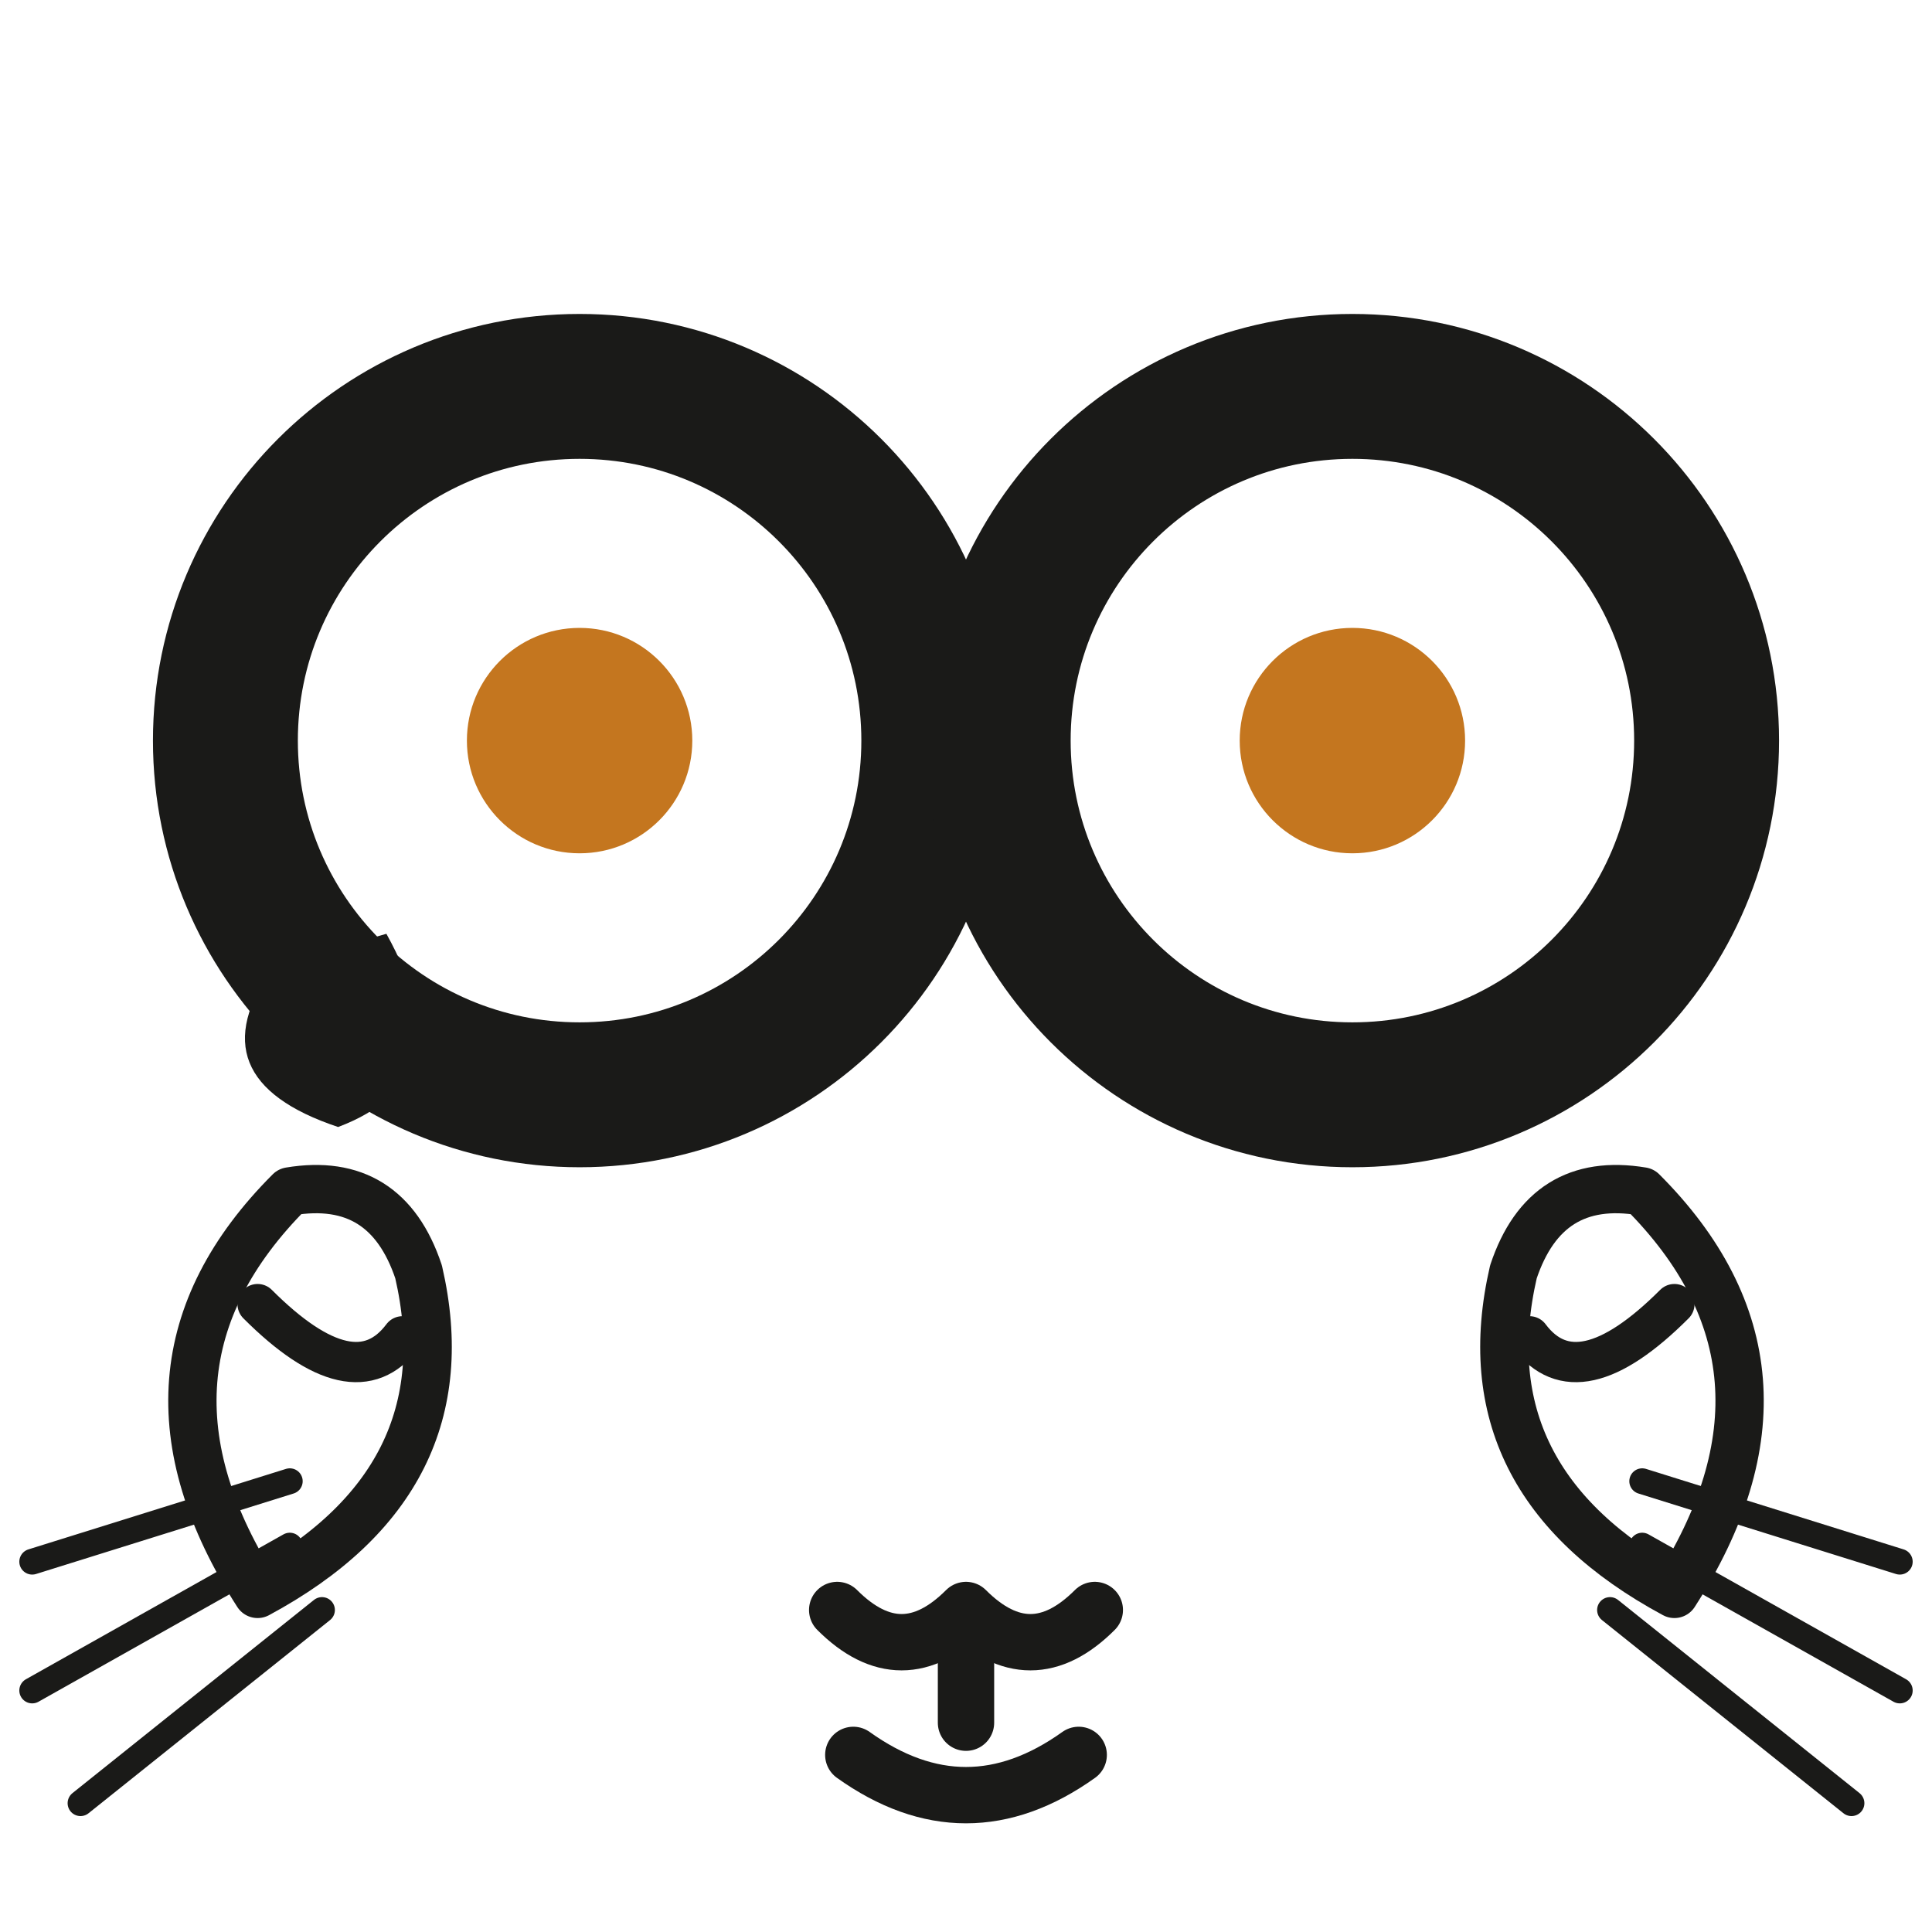
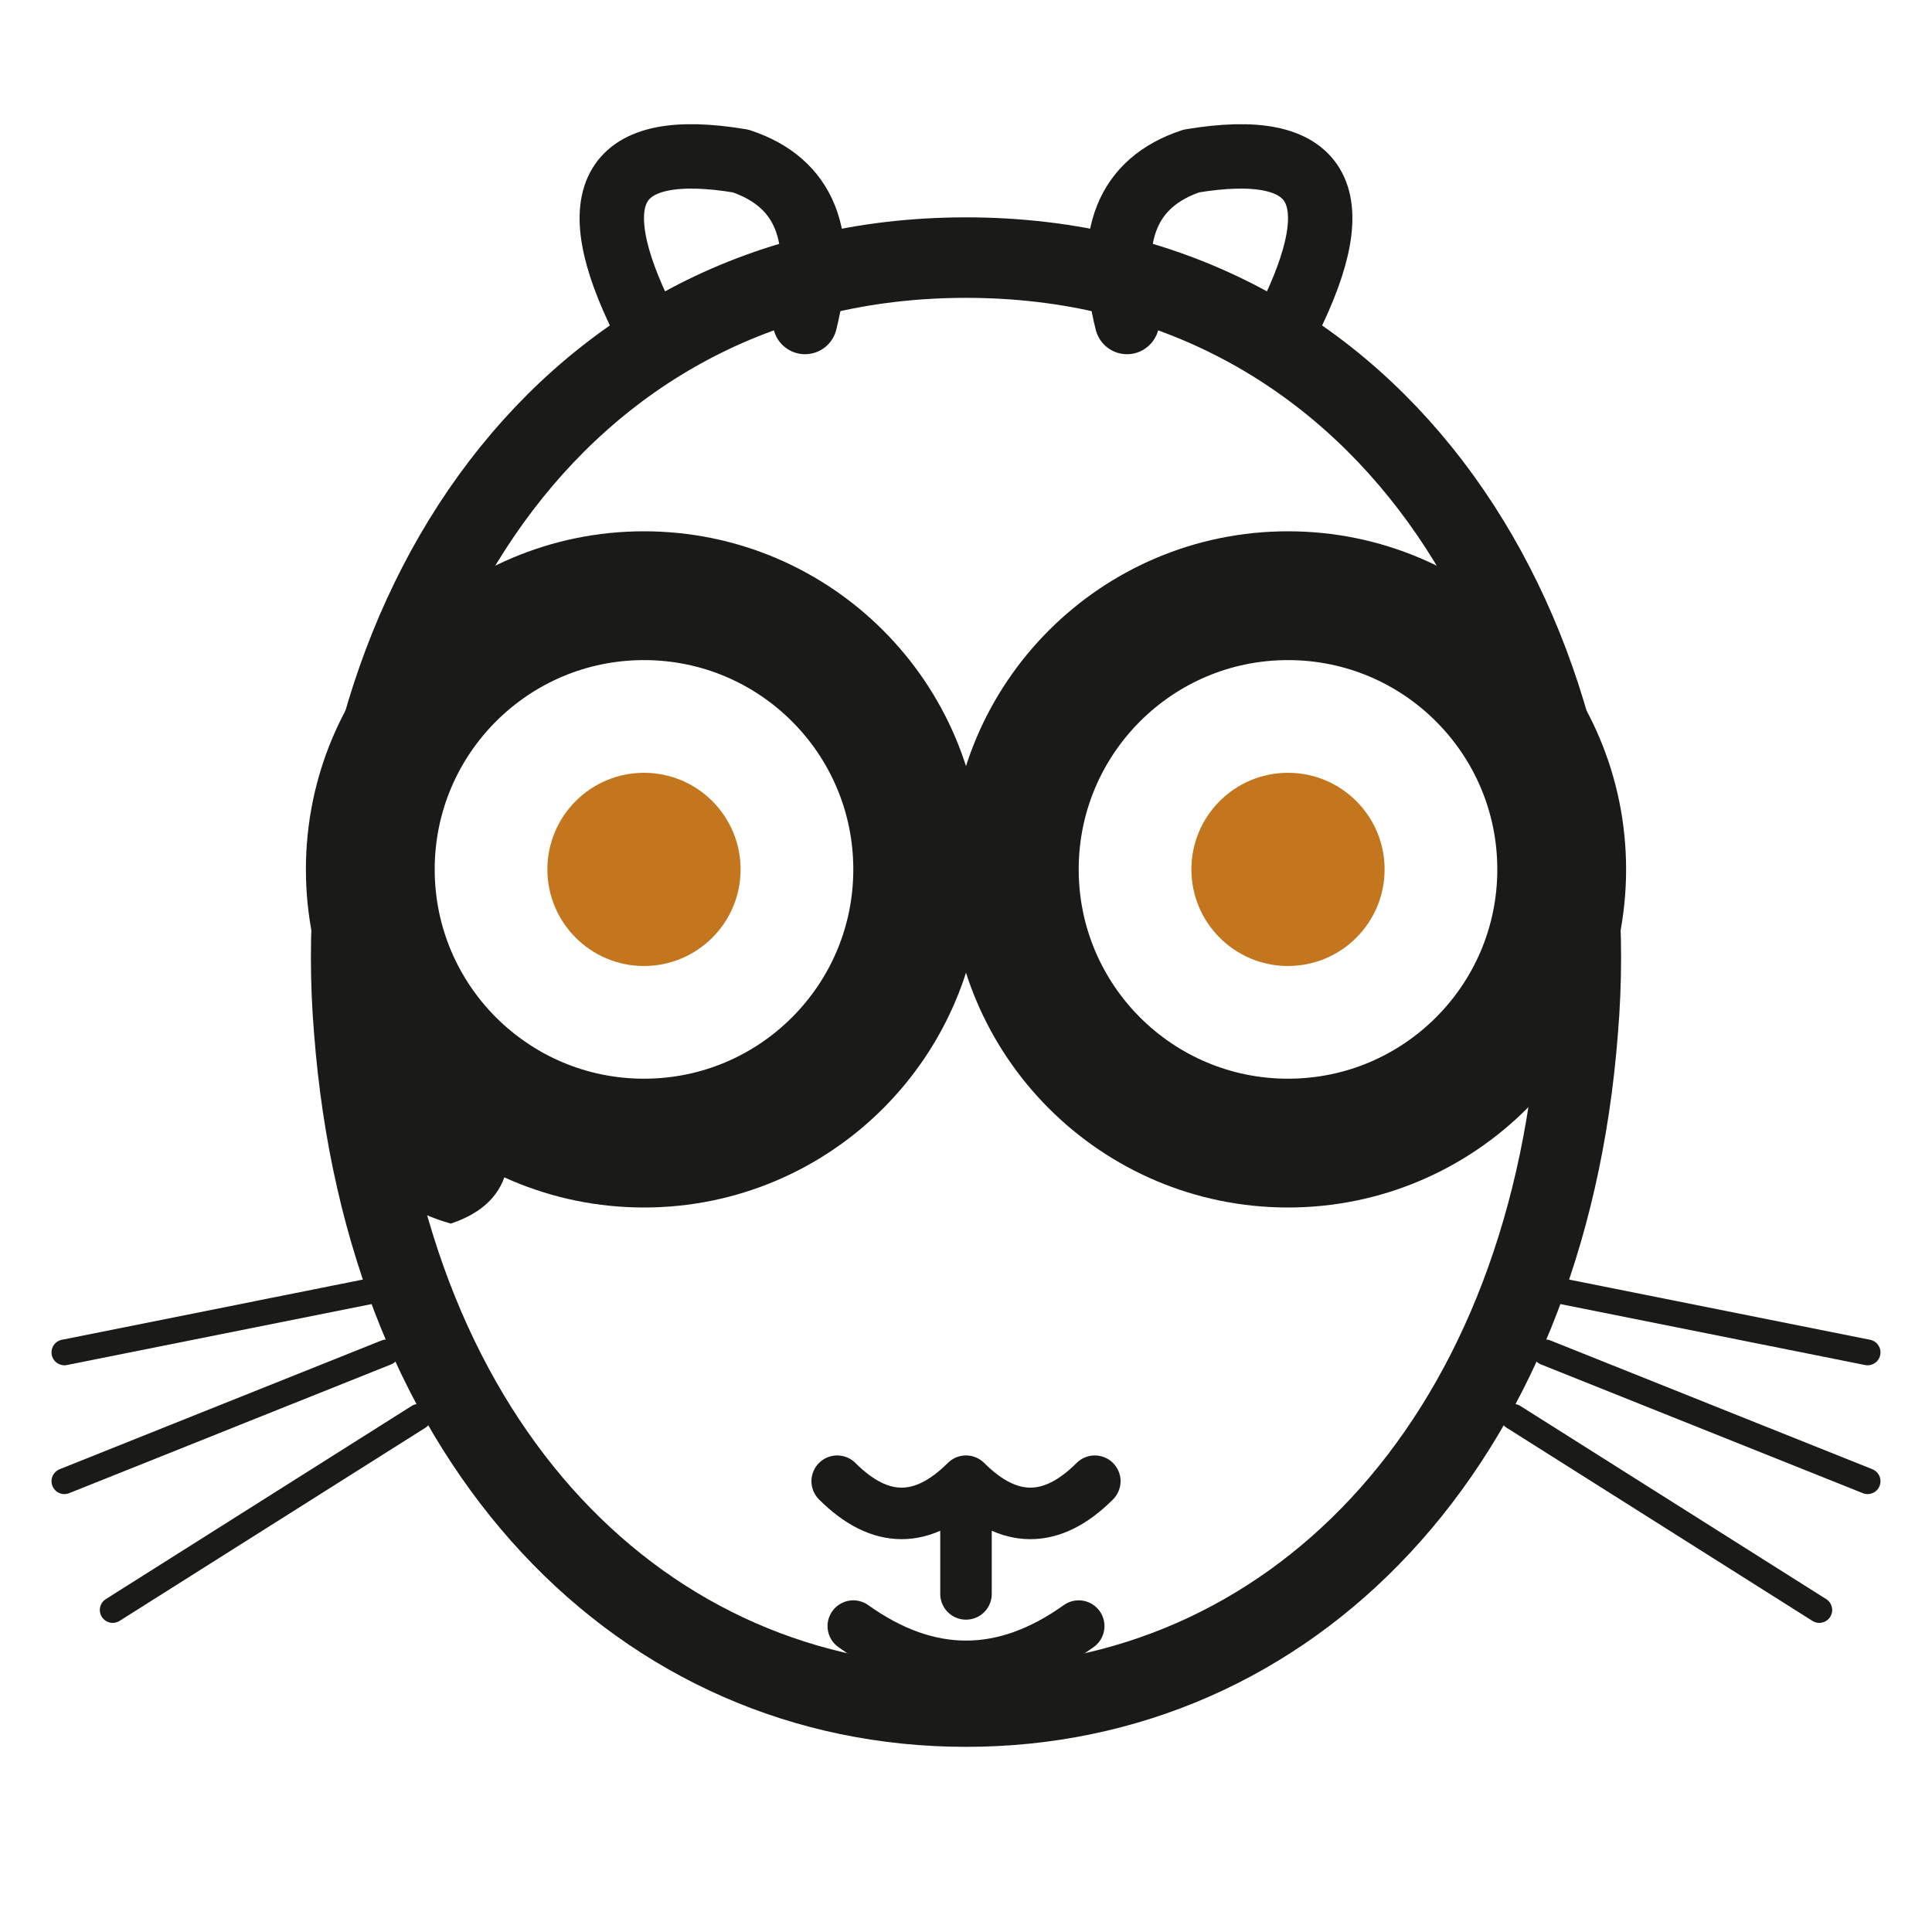
<svg xmlns="http://www.w3.org/2000/svg" viewBox="0 0 120 120" role="img" aria-label="Ezo momonga">
  <g fill="none" stroke="#1A1A18" stroke-linecap="round" stroke-linejoin="round">
-     <circle cx="36" cy="46" r="22" stroke-width="9" />
-     <circle cx="84" cy="46" r="22" stroke-width="9" />
-     <path d="M17 60 Q12 67 21 70 Q29 67 24 58" fill="#1A1A18" stroke="none" />
-     <path d="M18 74 Q7 85 16 99 Q29 92 26 79 Q24 73 18 74 Z" stroke-width="3" />
-     <path d="M16 81 Q22 87 25 83" stroke-width="2.5" />
-     <path d="M102 74 Q113 85 104 99 Q91 92 94 79 Q96 73 102 74 Z" stroke-width="3" />
-     <path d="M104 81 Q98 87 95 83" stroke-width="2.5" />
-     <path d="M18 92 L2 97 M18 96 L2 105 M20 100 L5 112" stroke-width="1.6" />
-     <path d="M102 92 L118 97 M102 96 L118 105 M100 100 L115 112" stroke-width="1.6" />
-     <path d="M52 100 Q56 104 60 100 Q64 104 68 100" stroke-width="3.5" />
-     <path d="M60 101 L60 107" stroke-width="3.5" />
-     <path d="M53 109 Q60 114 67 109" stroke-width="3.5" />
+     <path d="M60 16 C34 16 20 40 22 64 C24 90 40 106 60 106 C80 106 96 90 98 64 C100 40 86 16 60 16 Z" stroke-width="5" />
+     <path d="M40 20 Q34 8 46 10 Q52 12 50 20" stroke-width="4" />
+     <path d="M80 20 Q86 8 74 10 Q68 12 70 20" stroke-width="4" />
+     <circle cx="40" cy="54" r="17" stroke-width="8" />
+     <circle cx="80" cy="54" r="17" stroke-width="8" />
+     <path d="M25 68 Q21 74 28 76 Q34 74 30 66" fill="#1A1A18" stroke="none" />
+     <path d="M24 80 L4 84 M24 84 L4 92 M26 88 L7 100" stroke-width="1.6" />
+     <path d="M96 80 L116 84 M96 84 L116 92 M94 88 L113 100" stroke-width="1.6" />
+     <path d="M52 92 Q56 96 60 92 Q64 96 68 92" stroke-width="3.2" />
+     <path d="M60 93 L60 99" stroke-width="3.2" />
+     <path d="M53 101 Q60 106 67 101" stroke-width="3.2" />
  </g>
-   <circle cx="36" cy="46" r="7" fill="#C4761F" />
-   <circle cx="84" cy="46" r="7" fill="#C4761F" />
+   <circle cx="40" cy="54" r="6" fill="#C4761F" />
+   <circle cx="80" cy="54" r="6" fill="#C4761F" />
</svg>
